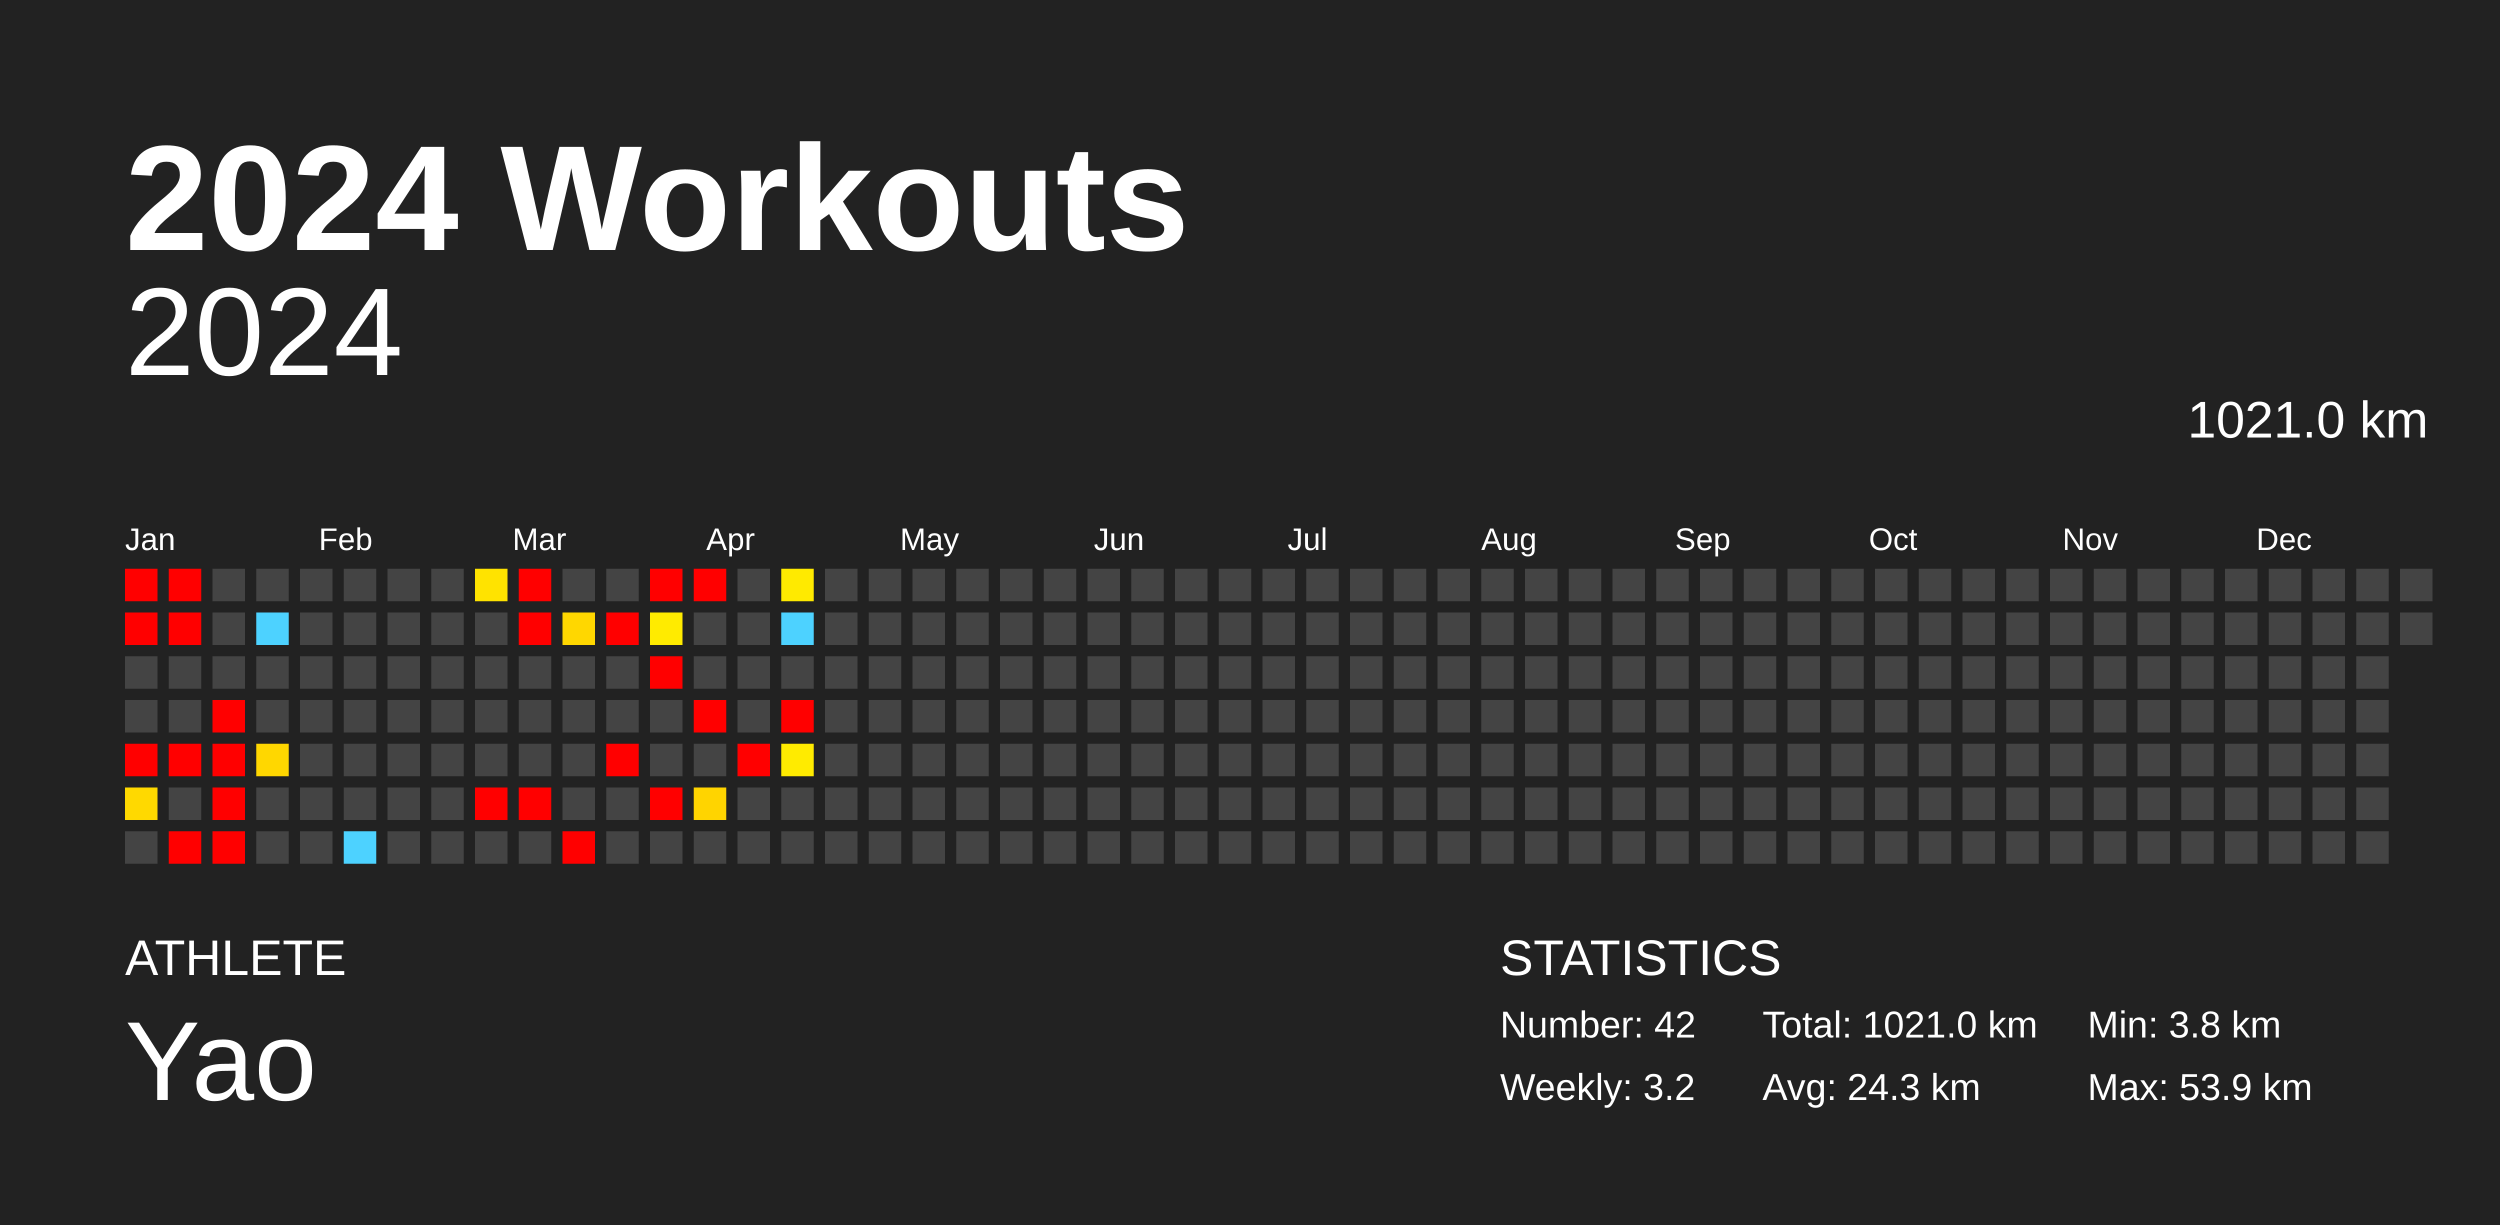
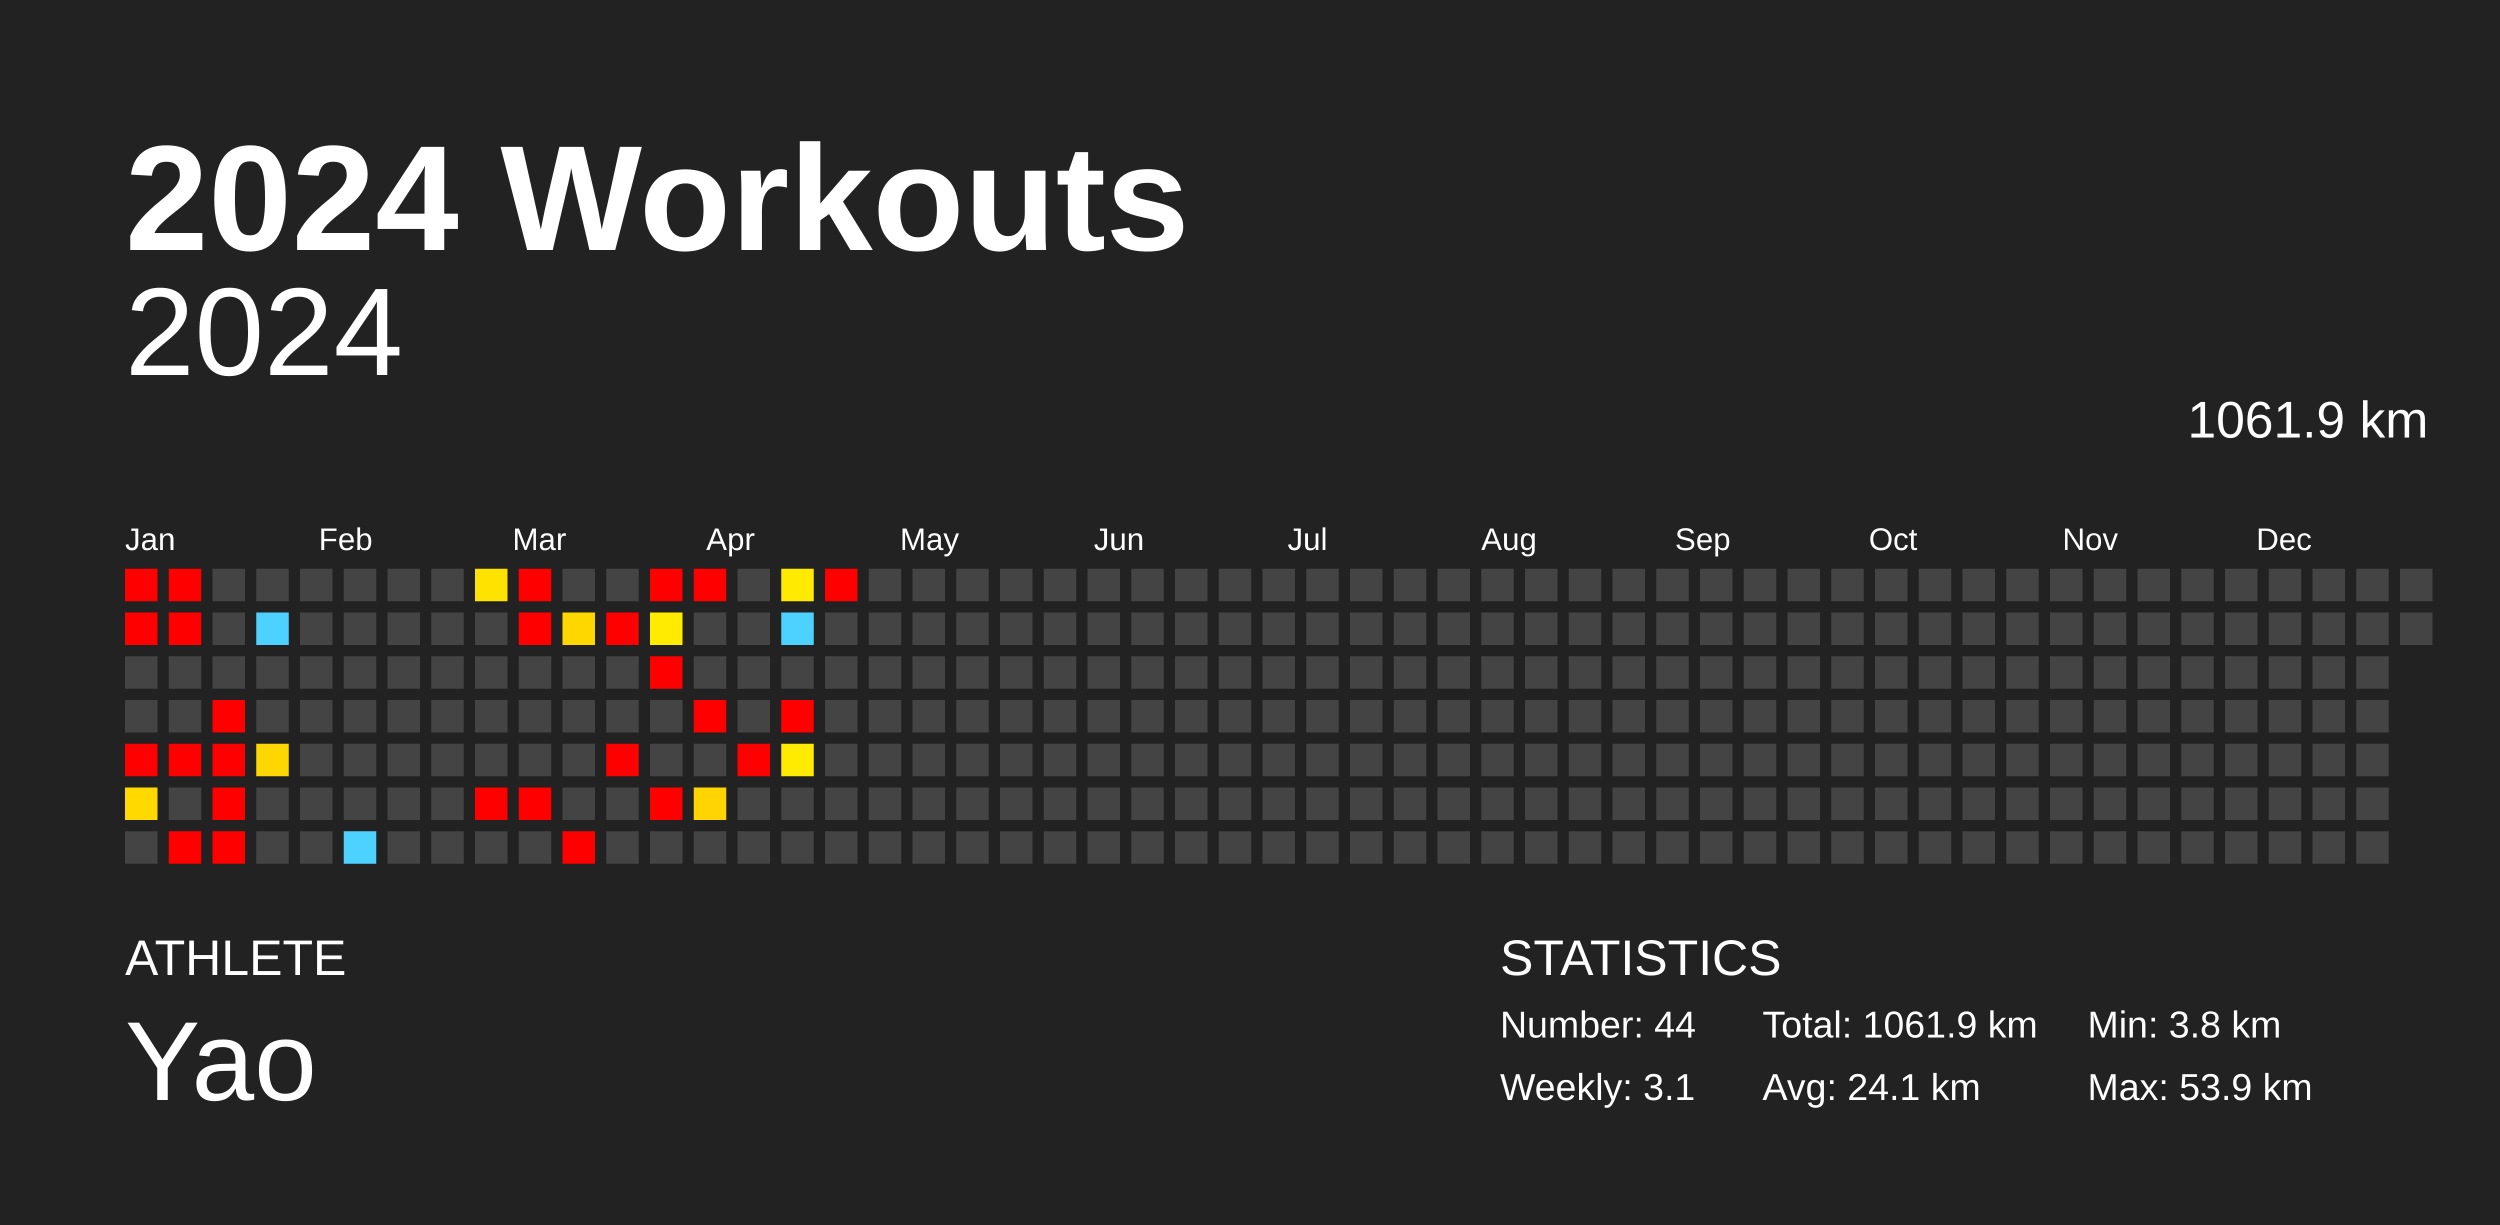
<svg xmlns="http://www.w3.org/2000/svg" baseProfile="full" height="98mm" version="1.1" viewBox="0,0,200,98" width="200mm">
  <defs />
  <rect fill="#222222" height="98" width="200" x="0" y="0" />
  <text fill="#FFFFFF" style="font-size:12px; font-family:Arial; font-weight:bold;" x="10" y="20">2024 Workouts</text>
  <text fill="#FFFFFF" style="font-size:4px; font-family:Arial" x="10" y="78">ATHLETE</text>
  <text fill="#FFFFFF" style="font-size:9px; font-family:Arial" x="10" y="88">Yao</text>
  <text fill="#FFFFFF" style="font-size:4px; font-family:Arial" x="120" y="78">STATISTICS</text>
-   <text fill="#FFFFFF" style="font-size:3px; font-family:Arial" x="120" y="83">Number: 42</text>
-   <text fill="#FFFFFF" style="font-size:3px; font-family:Arial" x="120" y="88">Weekly: 3.2</text>
-   <text fill="#FFFFFF" style="font-size:3px; font-family:Arial" x="141" y="83">Total: 1021.0 km</text>
-   <text fill="#FFFFFF" style="font-size:3px; font-family:Arial" x="141" y="88">Avg: 24.3 km</text>
+   <text fill="#FFFFFF" style="font-size:3px; font-family:Arial" x="120" y="83">Number: 44</text>
+   <text fill="#FFFFFF" style="font-size:3px; font-family:Arial" x="120" y="88">Weekly: 3.1</text>
+   <text fill="#FFFFFF" style="font-size:3px; font-family:Arial" x="141" y="83">Total: 1061.9 km</text>
+   <text fill="#FFFFFF" style="font-size:3px; font-family:Arial" x="141" y="88">Avg: 24.1 km</text>
  <text fill="#FFFFFF" style="font-size:3px; font-family:Arial" x="167" y="83">Min: 3.8 km</text>
  <text fill="#FFFFFF" style="font-size:3px; font-family:Arial" x="167" y="88">Max: 53.9 km</text>
  <text alignment-baseline="hanging" fill="#FFFFFF" style="font-size:10.0px; font-family:Arial;" x="10" y="30">2024</text>
-   <text alignment-baseline="hanging" fill="#FFFFFF" style="font-size:4.125px; font-family:Arial;" x="175" y="35">1021.0 km</text>
+   <text alignment-baseline="hanging" fill="#FFFFFF" style="font-size:4.125px; font-family:Arial;" x="175" y="35">1061.9 km</text>
  <text fill="#FFFFFF" style="font-size:2.5px; font-family:Arial" x="10.0" y="44">Jan</text>
  <text fill="#FFFFFF" style="font-size:2.5px; font-family:Arial" x="25.5" y="44">Feb</text>
  <text fill="#FFFFFF" style="font-size:2.5px; font-family:Arial" x="41.0" y="44">Mar</text>
  <text fill="#FFFFFF" style="font-size:2.5px; font-family:Arial" x="56.5" y="44">Apr</text>
  <text fill="#FFFFFF" style="font-size:2.5px; font-family:Arial" x="72.0" y="44">May</text>
  <text fill="#FFFFFF" style="font-size:2.5px; font-family:Arial" x="87.5" y="44">Jun</text>
  <text fill="#FFFFFF" style="font-size:2.5px; font-family:Arial" x="103.0" y="44">Jul</text>
  <text fill="#FFFFFF" style="font-size:2.5px; font-family:Arial" x="118.5" y="44">Aug</text>
  <text fill="#FFFFFF" style="font-size:2.5px; font-family:Arial" x="134.0" y="44">Sep</text>
  <text fill="#FFFFFF" style="font-size:2.5px; font-family:Arial" x="149.5" y="44">Oct</text>
  <text fill="#FFFFFF" style="font-size:2.5px; font-family:Arial" x="165.0" y="44">Nov</text>
  <text fill="#FFFFFF" style="font-size:2.5px; font-family:Arial" x="180.5" y="44">Dec</text>
  <rect fill="red" height="2.6" width="2.6" x="10.0" y="45.5" />
  <rect fill="red" height="2.6" width="2.6" x="10.0" y="49.0" />
  <rect fill="#444444" height="2.6" width="2.6" x="10.0" y="52.5" />
  <rect fill="#444444" height="2.6" width="2.6" x="10.0" y="56.0" />
  <rect fill="red" height="2.6" width="2.6" x="10.0" y="59.5" />
  <rect fill="#ffd900" height="2.6" width="2.6" x="10.0" y="63.0" />
  <rect fill="#444444" height="2.6" width="2.6" x="10.0" y="66.5" />
  <rect fill="red" height="2.6" width="2.6" x="13.5" y="45.5" />
  <rect fill="red" height="2.6" width="2.6" x="13.5" y="49.0" />
  <rect fill="#444444" height="2.6" width="2.6" x="13.5" y="52.5" />
  <rect fill="#444444" height="2.6" width="2.6" x="13.5" y="56.0" />
  <rect fill="red" height="2.6" width="2.6" x="13.5" y="59.5" />
  <rect fill="#444444" height="2.6" width="2.6" x="13.5" y="63.0" />
  <rect fill="red" height="2.6" width="2.6" x="13.5" y="66.5" />
  <rect fill="#444444" height="2.6" width="2.6" x="17.0" y="45.5" />
  <rect fill="#444444" height="2.6" width="2.6" x="17.0" y="49.0" />
  <rect fill="#444444" height="2.6" width="2.6" x="17.0" y="52.5" />
  <rect fill="red" height="2.6" width="2.6" x="17.0" y="56.0" />
  <rect fill="red" height="2.6" width="2.6" x="17.0" y="59.5" />
  <rect fill="red" height="2.6" width="2.6" x="17.0" y="63.0" />
  <rect fill="red" height="2.6" width="2.6" x="17.0" y="66.5" />
  <rect fill="#444444" height="2.6" width="2.6" x="20.5" y="45.5" />
  <rect fill="#4dd2ff" height="2.6" width="2.6" x="20.5" y="49.0" />
  <rect fill="#444444" height="2.6" width="2.6" x="20.5" y="52.5" />
  <rect fill="#444444" height="2.6" width="2.6" x="20.5" y="56.0" />
  <rect fill="#ffd700" height="2.6" width="2.6" x="20.5" y="59.5" />
  <rect fill="#444444" height="2.6" width="2.6" x="20.5" y="63.0" />
  <rect fill="#444444" height="2.6" width="2.6" x="20.5" y="66.5" />
  <rect fill="#444444" height="2.6" width="2.6" x="24.0" y="45.5" />
  <rect fill="#444444" height="2.6" width="2.6" x="24.0" y="49.0" />
  <rect fill="#444444" height="2.6" width="2.6" x="24.0" y="52.5" />
  <rect fill="#444444" height="2.6" width="2.6" x="24.0" y="56.0" />
  <rect fill="#444444" height="2.6" width="2.6" x="24.0" y="59.5" />
  <rect fill="#444444" height="2.6" width="2.6" x="24.0" y="63.0" />
  <rect fill="#444444" height="2.6" width="2.6" x="24.0" y="66.5" />
  <rect fill="#444444" height="2.6" width="2.6" x="27.5" y="45.5" />
  <rect fill="#444444" height="2.6" width="2.6" x="27.5" y="49.0" />
  <rect fill="#444444" height="2.6" width="2.6" x="27.5" y="52.5" />
  <rect fill="#444444" height="2.6" width="2.6" x="27.5" y="56.0" />
  <rect fill="#444444" height="2.6" width="2.6" x="27.5" y="59.5" />
  <rect fill="#444444" height="2.6" width="2.6" x="27.5" y="63.0" />
  <rect fill="#4dd2ff" height="2.6" width="2.6" x="27.5" y="66.5" />
  <rect fill="#444444" height="2.6" width="2.6" x="31.0" y="45.5" />
  <rect fill="#444444" height="2.6" width="2.6" x="31.0" y="49.0" />
  <rect fill="#444444" height="2.6" width="2.6" x="31.0" y="52.5" />
  <rect fill="#444444" height="2.6" width="2.6" x="31.0" y="56.0" />
  <rect fill="#444444" height="2.6" width="2.6" x="31.0" y="59.5" />
  <rect fill="#444444" height="2.6" width="2.6" x="31.0" y="63.0" />
  <rect fill="#444444" height="2.6" width="2.6" x="31.0" y="66.5" />
  <rect fill="#444444" height="2.6" width="2.6" x="34.5" y="45.5" />
  <rect fill="#444444" height="2.6" width="2.6" x="34.5" y="49.0" />
  <rect fill="#444444" height="2.6" width="2.6" x="34.5" y="52.5" />
  <rect fill="#444444" height="2.6" width="2.6" x="34.5" y="56.0" />
  <rect fill="#444444" height="2.6" width="2.6" x="34.5" y="59.5" />
  <rect fill="#444444" height="2.6" width="2.6" x="34.5" y="63.0" />
  <rect fill="#444444" height="2.6" width="2.6" x="34.5" y="66.5" />
  <rect fill="#ffe300" height="2.6" width="2.6" x="38.0" y="45.5" />
  <rect fill="#444444" height="2.6" width="2.6" x="38.0" y="49.0" />
  <rect fill="#444444" height="2.6" width="2.6" x="38.0" y="52.5" />
  <rect fill="#444444" height="2.6" width="2.6" x="38.0" y="56.0" />
  <rect fill="#444444" height="2.6" width="2.6" x="38.0" y="59.5" />
  <rect fill="red" height="2.6" width="2.6" x="38.0" y="63.0" />
  <rect fill="#444444" height="2.6" width="2.6" x="38.0" y="66.5" />
  <rect fill="red" height="2.6" width="2.6" x="41.5" y="45.5" />
  <rect fill="red" height="2.6" width="2.6" x="41.5" y="49.0" />
  <rect fill="#444444" height="2.6" width="2.6" x="41.5" y="52.5" />
  <rect fill="#444444" height="2.6" width="2.6" x="41.5" y="56.0" />
  <rect fill="#444444" height="2.6" width="2.6" x="41.5" y="59.5" />
  <rect fill="red" height="2.6" width="2.6" x="41.5" y="63.0" />
  <rect fill="#444444" height="2.6" width="2.6" x="41.5" y="66.5" />
  <rect fill="#444444" height="2.6" width="2.6" x="45.0" y="45.5" />
  <rect fill="#ffd700" height="2.6" width="2.6" x="45.0" y="49.0" />
  <rect fill="#444444" height="2.6" width="2.6" x="45.0" y="52.5" />
  <rect fill="#444444" height="2.6" width="2.6" x="45.0" y="56.0" />
  <rect fill="#444444" height="2.6" width="2.6" x="45.0" y="59.5" />
  <rect fill="#444444" height="2.6" width="2.6" x="45.0" y="63.0" />
  <rect fill="red" height="2.6" width="2.6" x="45.0" y="66.5" />
  <rect fill="#444444" height="2.6" width="2.6" x="48.5" y="45.5" />
  <rect fill="red" height="2.6" width="2.6" x="48.5" y="49.0" />
  <rect fill="#444444" height="2.6" width="2.6" x="48.5" y="52.5" />
  <rect fill="#444444" height="2.6" width="2.6" x="48.5" y="56.0" />
  <rect fill="red" height="2.6" width="2.6" x="48.5" y="59.5" />
  <rect fill="#444444" height="2.6" width="2.6" x="48.5" y="63.0" />
  <rect fill="#444444" height="2.6" width="2.6" x="48.5" y="66.5" />
  <rect fill="red" height="2.6" width="2.6" x="52.0" y="45.5" />
  <rect fill="#ffeb00" height="2.6" width="2.6" x="52.0" y="49.0" />
  <rect fill="red" height="2.6" width="2.6" x="52.0" y="52.5" />
  <rect fill="#444444" height="2.6" width="2.6" x="52.0" y="56.0" />
  <rect fill="#444444" height="2.6" width="2.6" x="52.0" y="59.5" />
  <rect fill="red" height="2.6" width="2.6" x="52.0" y="63.0" />
  <rect fill="#444444" height="2.6" width="2.6" x="52.0" y="66.5" />
  <rect fill="red" height="2.6" width="2.6" x="55.5" y="45.5" />
  <rect fill="#444444" height="2.6" width="2.6" x="55.5" y="49.0" />
  <rect fill="#444444" height="2.6" width="2.6" x="55.5" y="52.5" />
  <rect fill="red" height="2.6" width="2.6" x="55.5" y="56.0" />
  <rect fill="#444444" height="2.6" width="2.6" x="55.5" y="59.5" />
  <rect fill="#ffd400" height="2.6" width="2.6" x="55.5" y="63.0" />
  <rect fill="#444444" height="2.6" width="2.6" x="55.5" y="66.5" />
  <rect fill="#444444" height="2.6" width="2.6" x="59.0" y="45.5" />
  <rect fill="#444444" height="2.6" width="2.6" x="59.0" y="49.0" />
  <rect fill="#444444" height="2.6" width="2.6" x="59.0" y="52.5" />
  <rect fill="#444444" height="2.6" width="2.6" x="59.0" y="56.0" />
  <rect fill="red" height="2.6" width="2.6" x="59.0" y="59.5" />
  <rect fill="#444444" height="2.6" width="2.6" x="59.0" y="63.0" />
  <rect fill="#444444" height="2.6" width="2.6" x="59.0" y="66.5" />
  <rect fill="#ffea00" height="2.6" width="2.6" x="62.5" y="45.5" />
  <rect fill="#4dd2ff" height="2.6" width="2.6" x="62.5" y="49.0" />
  <rect fill="#444444" height="2.6" width="2.6" x="62.5" y="52.5" />
  <rect fill="red" height="2.6" width="2.6" x="62.5" y="56.0" />
  <rect fill="#ffeb00" height="2.6" width="2.6" x="62.5" y="59.5" />
  <rect fill="#444444" height="2.6" width="2.6" x="62.5" y="63.0" />
  <rect fill="#444444" height="2.6" width="2.6" x="62.5" y="66.5" />
-   <rect fill="#444444" height="2.6" width="2.6" x="66.0" y="45.5" />
+   <rect fill="red" height="2.6" width="2.6" x="66.0" y="45.5" />
  <rect fill="#444444" height="2.6" width="2.6" x="66.0" y="49.0" />
  <rect fill="#444444" height="2.6" width="2.6" x="66.0" y="52.5" />
  <rect fill="#444444" height="2.6" width="2.6" x="66.0" y="56.0" />
  <rect fill="#444444" height="2.6" width="2.6" x="66.0" y="59.5" />
  <rect fill="#444444" height="2.6" width="2.6" x="66.0" y="63.0" />
  <rect fill="#444444" height="2.6" width="2.6" x="66.0" y="66.5" />
  <rect fill="#444444" height="2.6" width="2.6" x="69.5" y="45.5" />
  <rect fill="#444444" height="2.6" width="2.6" x="69.5" y="49.0" />
  <rect fill="#444444" height="2.6" width="2.6" x="69.5" y="52.5" />
  <rect fill="#444444" height="2.6" width="2.6" x="69.5" y="56.0" />
  <rect fill="#444444" height="2.6" width="2.6" x="69.5" y="59.5" />
  <rect fill="#444444" height="2.6" width="2.6" x="69.5" y="63.0" />
  <rect fill="#444444" height="2.6" width="2.6" x="69.5" y="66.5" />
  <rect fill="#444444" height="2.6" width="2.6" x="73.0" y="45.5" />
  <rect fill="#444444" height="2.6" width="2.6" x="73.0" y="49.0" />
  <rect fill="#444444" height="2.6" width="2.6" x="73.0" y="52.5" />
  <rect fill="#444444" height="2.6" width="2.6" x="73.0" y="56.0" />
  <rect fill="#444444" height="2.6" width="2.6" x="73.0" y="59.5" />
  <rect fill="#444444" height="2.6" width="2.6" x="73.0" y="63.0" />
  <rect fill="#444444" height="2.6" width="2.6" x="73.0" y="66.5" />
  <rect fill="#444444" height="2.6" width="2.6" x="76.5" y="45.5" />
  <rect fill="#444444" height="2.6" width="2.6" x="76.5" y="49.0" />
  <rect fill="#444444" height="2.6" width="2.6" x="76.5" y="52.5" />
  <rect fill="#444444" height="2.6" width="2.6" x="76.5" y="56.0" />
  <rect fill="#444444" height="2.6" width="2.6" x="76.5" y="59.5" />
  <rect fill="#444444" height="2.6" width="2.6" x="76.5" y="63.0" />
  <rect fill="#444444" height="2.6" width="2.6" x="76.5" y="66.5" />
  <rect fill="#444444" height="2.6" width="2.6" x="80.0" y="45.5" />
  <rect fill="#444444" height="2.6" width="2.6" x="80.0" y="49.0" />
  <rect fill="#444444" height="2.6" width="2.6" x="80.0" y="52.5" />
  <rect fill="#444444" height="2.6" width="2.6" x="80.0" y="56.0" />
  <rect fill="#444444" height="2.6" width="2.6" x="80.0" y="59.5" />
  <rect fill="#444444" height="2.6" width="2.6" x="80.0" y="63.0" />
  <rect fill="#444444" height="2.6" width="2.6" x="80.0" y="66.5" />
  <rect fill="#444444" height="2.6" width="2.6" x="83.5" y="45.5" />
  <rect fill="#444444" height="2.6" width="2.6" x="83.5" y="49.0" />
  <rect fill="#444444" height="2.6" width="2.6" x="83.5" y="52.5" />
  <rect fill="#444444" height="2.6" width="2.6" x="83.5" y="56.0" />
  <rect fill="#444444" height="2.6" width="2.6" x="83.5" y="59.5" />
  <rect fill="#444444" height="2.6" width="2.6" x="83.5" y="63.0" />
  <rect fill="#444444" height="2.6" width="2.6" x="83.5" y="66.5" />
  <rect fill="#444444" height="2.6" width="2.6" x="87.0" y="45.5" />
  <rect fill="#444444" height="2.6" width="2.6" x="87.0" y="49.0" />
  <rect fill="#444444" height="2.6" width="2.6" x="87.0" y="52.5" />
  <rect fill="#444444" height="2.6" width="2.6" x="87.0" y="56.0" />
  <rect fill="#444444" height="2.6" width="2.6" x="87.0" y="59.5" />
  <rect fill="#444444" height="2.6" width="2.6" x="87.0" y="63.0" />
  <rect fill="#444444" height="2.6" width="2.6" x="87.0" y="66.5" />
  <rect fill="#444444" height="2.6" width="2.6" x="90.5" y="45.5" />
  <rect fill="#444444" height="2.6" width="2.6" x="90.5" y="49.0" />
  <rect fill="#444444" height="2.6" width="2.6" x="90.5" y="52.5" />
  <rect fill="#444444" height="2.6" width="2.6" x="90.5" y="56.0" />
  <rect fill="#444444" height="2.6" width="2.6" x="90.5" y="59.5" />
  <rect fill="#444444" height="2.6" width="2.6" x="90.5" y="63.0" />
  <rect fill="#444444" height="2.6" width="2.6" x="90.5" y="66.5" />
  <rect fill="#444444" height="2.6" width="2.6" x="94.0" y="45.5" />
  <rect fill="#444444" height="2.6" width="2.6" x="94.0" y="49.0" />
  <rect fill="#444444" height="2.6" width="2.6" x="94.0" y="52.5" />
  <rect fill="#444444" height="2.6" width="2.6" x="94.0" y="56.0" />
  <rect fill="#444444" height="2.6" width="2.6" x="94.0" y="59.5" />
  <rect fill="#444444" height="2.6" width="2.6" x="94.0" y="63.0" />
  <rect fill="#444444" height="2.6" width="2.6" x="94.0" y="66.5" />
  <rect fill="#444444" height="2.6" width="2.6" x="97.5" y="45.5" />
  <rect fill="#444444" height="2.6" width="2.6" x="97.5" y="49.0" />
  <rect fill="#444444" height="2.6" width="2.6" x="97.5" y="52.5" />
  <rect fill="#444444" height="2.6" width="2.6" x="97.5" y="56.0" />
  <rect fill="#444444" height="2.6" width="2.6" x="97.5" y="59.5" />
  <rect fill="#444444" height="2.6" width="2.6" x="97.5" y="63.0" />
  <rect fill="#444444" height="2.6" width="2.6" x="97.5" y="66.5" />
  <rect fill="#444444" height="2.6" width="2.6" x="101.0" y="45.5" />
  <rect fill="#444444" height="2.6" width="2.6" x="101.0" y="49.0" />
  <rect fill="#444444" height="2.6" width="2.6" x="101.0" y="52.5" />
  <rect fill="#444444" height="2.6" width="2.6" x="101.0" y="56.0" />
  <rect fill="#444444" height="2.6" width="2.6" x="101.0" y="59.5" />
  <rect fill="#444444" height="2.6" width="2.6" x="101.0" y="63.0" />
  <rect fill="#444444" height="2.6" width="2.6" x="101.0" y="66.5" />
  <rect fill="#444444" height="2.6" width="2.6" x="104.5" y="45.5" />
  <rect fill="#444444" height="2.6" width="2.6" x="104.5" y="49.0" />
  <rect fill="#444444" height="2.6" width="2.6" x="104.5" y="52.5" />
  <rect fill="#444444" height="2.6" width="2.6" x="104.5" y="56.0" />
  <rect fill="#444444" height="2.6" width="2.6" x="104.5" y="59.5" />
  <rect fill="#444444" height="2.6" width="2.6" x="104.5" y="63.0" />
  <rect fill="#444444" height="2.6" width="2.6" x="104.5" y="66.5" />
  <rect fill="#444444" height="2.6" width="2.6" x="108.0" y="45.5" />
  <rect fill="#444444" height="2.6" width="2.6" x="108.0" y="49.0" />
  <rect fill="#444444" height="2.6" width="2.6" x="108.0" y="52.5" />
  <rect fill="#444444" height="2.6" width="2.6" x="108.0" y="56.0" />
  <rect fill="#444444" height="2.6" width="2.6" x="108.0" y="59.5" />
  <rect fill="#444444" height="2.6" width="2.6" x="108.0" y="63.0" />
  <rect fill="#444444" height="2.6" width="2.6" x="108.0" y="66.5" />
  <rect fill="#444444" height="2.6" width="2.6" x="111.5" y="45.5" />
  <rect fill="#444444" height="2.6" width="2.6" x="111.5" y="49.0" />
  <rect fill="#444444" height="2.6" width="2.6" x="111.5" y="52.5" />
  <rect fill="#444444" height="2.6" width="2.6" x="111.5" y="56.0" />
  <rect fill="#444444" height="2.6" width="2.6" x="111.5" y="59.5" />
  <rect fill="#444444" height="2.6" width="2.6" x="111.5" y="63.0" />
  <rect fill="#444444" height="2.6" width="2.6" x="111.5" y="66.5" />
  <rect fill="#444444" height="2.6" width="2.6" x="115.0" y="45.5" />
  <rect fill="#444444" height="2.6" width="2.6" x="115.0" y="49.0" />
  <rect fill="#444444" height="2.6" width="2.6" x="115.0" y="52.5" />
  <rect fill="#444444" height="2.6" width="2.6" x="115.0" y="56.0" />
  <rect fill="#444444" height="2.6" width="2.6" x="115.0" y="59.5" />
  <rect fill="#444444" height="2.6" width="2.6" x="115.0" y="63.0" />
  <rect fill="#444444" height="2.6" width="2.6" x="115.0" y="66.5" />
  <rect fill="#444444" height="2.6" width="2.6" x="118.5" y="45.5" />
  <rect fill="#444444" height="2.6" width="2.6" x="118.5" y="49.0" />
  <rect fill="#444444" height="2.6" width="2.6" x="118.5" y="52.5" />
  <rect fill="#444444" height="2.6" width="2.6" x="118.5" y="56.0" />
  <rect fill="#444444" height="2.6" width="2.6" x="118.5" y="59.5" />
  <rect fill="#444444" height="2.6" width="2.6" x="118.5" y="63.0" />
  <rect fill="#444444" height="2.6" width="2.6" x="118.5" y="66.5" />
  <rect fill="#444444" height="2.6" width="2.6" x="122.0" y="45.5" />
  <rect fill="#444444" height="2.6" width="2.6" x="122.0" y="49.0" />
  <rect fill="#444444" height="2.6" width="2.6" x="122.0" y="52.5" />
  <rect fill="#444444" height="2.6" width="2.6" x="122.0" y="56.0" />
  <rect fill="#444444" height="2.6" width="2.6" x="122.0" y="59.5" />
  <rect fill="#444444" height="2.6" width="2.6" x="122.0" y="63.0" />
  <rect fill="#444444" height="2.6" width="2.6" x="122.0" y="66.5" />
  <rect fill="#444444" height="2.6" width="2.6" x="125.5" y="45.5" />
  <rect fill="#444444" height="2.6" width="2.6" x="125.5" y="49.0" />
  <rect fill="#444444" height="2.6" width="2.6" x="125.5" y="52.5" />
  <rect fill="#444444" height="2.6" width="2.6" x="125.5" y="56.0" />
  <rect fill="#444444" height="2.6" width="2.6" x="125.5" y="59.5" />
  <rect fill="#444444" height="2.6" width="2.6" x="125.5" y="63.0" />
  <rect fill="#444444" height="2.6" width="2.6" x="125.5" y="66.5" />
  <rect fill="#444444" height="2.6" width="2.6" x="129.0" y="45.5" />
  <rect fill="#444444" height="2.6" width="2.6" x="129.0" y="49.0" />
  <rect fill="#444444" height="2.6" width="2.6" x="129.0" y="52.5" />
  <rect fill="#444444" height="2.6" width="2.6" x="129.0" y="56.0" />
  <rect fill="#444444" height="2.6" width="2.6" x="129.0" y="59.5" />
  <rect fill="#444444" height="2.6" width="2.6" x="129.0" y="63.0" />
  <rect fill="#444444" height="2.6" width="2.6" x="129.0" y="66.5" />
  <rect fill="#444444" height="2.6" width="2.6" x="132.5" y="45.5" />
  <rect fill="#444444" height="2.6" width="2.6" x="132.5" y="49.0" />
  <rect fill="#444444" height="2.6" width="2.6" x="132.5" y="52.5" />
  <rect fill="#444444" height="2.6" width="2.6" x="132.5" y="56.0" />
  <rect fill="#444444" height="2.6" width="2.6" x="132.5" y="59.5" />
  <rect fill="#444444" height="2.6" width="2.6" x="132.5" y="63.0" />
  <rect fill="#444444" height="2.6" width="2.6" x="132.5" y="66.5" />
  <rect fill="#444444" height="2.6" width="2.6" x="136.0" y="45.5" />
  <rect fill="#444444" height="2.6" width="2.6" x="136.0" y="49.0" />
  <rect fill="#444444" height="2.6" width="2.6" x="136.0" y="52.5" />
  <rect fill="#444444" height="2.6" width="2.6" x="136.0" y="56.0" />
  <rect fill="#444444" height="2.6" width="2.6" x="136.0" y="59.5" />
  <rect fill="#444444" height="2.6" width="2.6" x="136.0" y="63.0" />
  <rect fill="#444444" height="2.6" width="2.6" x="136.0" y="66.5" />
  <rect fill="#444444" height="2.6" width="2.6" x="139.5" y="45.5" />
  <rect fill="#444444" height="2.6" width="2.6" x="139.5" y="49.0" />
  <rect fill="#444444" height="2.6" width="2.6" x="139.5" y="52.5" />
  <rect fill="#444444" height="2.6" width="2.6" x="139.5" y="56.0" />
  <rect fill="#444444" height="2.6" width="2.6" x="139.5" y="59.5" />
  <rect fill="#444444" height="2.6" width="2.6" x="139.5" y="63.0" />
  <rect fill="#444444" height="2.6" width="2.6" x="139.5" y="66.5" />
  <rect fill="#444444" height="2.6" width="2.6" x="143.0" y="45.5" />
  <rect fill="#444444" height="2.6" width="2.6" x="143.0" y="49.0" />
  <rect fill="#444444" height="2.6" width="2.6" x="143.0" y="52.5" />
  <rect fill="#444444" height="2.6" width="2.6" x="143.0" y="56.0" />
  <rect fill="#444444" height="2.6" width="2.6" x="143.0" y="59.5" />
  <rect fill="#444444" height="2.6" width="2.6" x="143.0" y="63.0" />
  <rect fill="#444444" height="2.6" width="2.6" x="143.0" y="66.5" />
  <rect fill="#444444" height="2.6" width="2.6" x="146.5" y="45.5" />
  <rect fill="#444444" height="2.6" width="2.6" x="146.5" y="49.0" />
  <rect fill="#444444" height="2.6" width="2.6" x="146.5" y="52.5" />
  <rect fill="#444444" height="2.6" width="2.6" x="146.5" y="56.0" />
  <rect fill="#444444" height="2.6" width="2.6" x="146.5" y="59.5" />
  <rect fill="#444444" height="2.6" width="2.6" x="146.5" y="63.0" />
  <rect fill="#444444" height="2.6" width="2.6" x="146.5" y="66.5" />
  <rect fill="#444444" height="2.6" width="2.6" x="150.0" y="45.5" />
  <rect fill="#444444" height="2.6" width="2.6" x="150.0" y="49.0" />
  <rect fill="#444444" height="2.6" width="2.6" x="150.0" y="52.5" />
  <rect fill="#444444" height="2.6" width="2.6" x="150.0" y="56.0" />
  <rect fill="#444444" height="2.6" width="2.6" x="150.0" y="59.5" />
  <rect fill="#444444" height="2.6" width="2.6" x="150.0" y="63.0" />
  <rect fill="#444444" height="2.6" width="2.6" x="150.0" y="66.5" />
  <rect fill="#444444" height="2.6" width="2.6" x="153.5" y="45.5" />
  <rect fill="#444444" height="2.6" width="2.6" x="153.5" y="49.0" />
  <rect fill="#444444" height="2.6" width="2.6" x="153.5" y="52.5" />
  <rect fill="#444444" height="2.6" width="2.6" x="153.5" y="56.0" />
  <rect fill="#444444" height="2.6" width="2.6" x="153.5" y="59.5" />
  <rect fill="#444444" height="2.6" width="2.6" x="153.5" y="63.0" />
  <rect fill="#444444" height="2.6" width="2.6" x="153.5" y="66.5" />
  <rect fill="#444444" height="2.6" width="2.6" x="157.0" y="45.5" />
  <rect fill="#444444" height="2.6" width="2.6" x="157.0" y="49.0" />
  <rect fill="#444444" height="2.6" width="2.6" x="157.0" y="52.5" />
  <rect fill="#444444" height="2.6" width="2.6" x="157.0" y="56.0" />
  <rect fill="#444444" height="2.6" width="2.6" x="157.0" y="59.5" />
  <rect fill="#444444" height="2.6" width="2.6" x="157.0" y="63.0" />
  <rect fill="#444444" height="2.6" width="2.6" x="157.0" y="66.5" />
  <rect fill="#444444" height="2.6" width="2.6" x="160.5" y="45.5" />
  <rect fill="#444444" height="2.6" width="2.6" x="160.5" y="49.0" />
  <rect fill="#444444" height="2.6" width="2.6" x="160.5" y="52.5" />
  <rect fill="#444444" height="2.6" width="2.6" x="160.5" y="56.0" />
  <rect fill="#444444" height="2.6" width="2.6" x="160.5" y="59.5" />
  <rect fill="#444444" height="2.6" width="2.6" x="160.5" y="63.0" />
  <rect fill="#444444" height="2.6" width="2.6" x="160.5" y="66.5" />
  <rect fill="#444444" height="2.6" width="2.6" x="164.0" y="45.5" />
  <rect fill="#444444" height="2.6" width="2.6" x="164.0" y="49.0" />
  <rect fill="#444444" height="2.6" width="2.6" x="164.0" y="52.5" />
  <rect fill="#444444" height="2.6" width="2.6" x="164.0" y="56.0" />
  <rect fill="#444444" height="2.6" width="2.6" x="164.0" y="59.5" />
  <rect fill="#444444" height="2.6" width="2.6" x="164.0" y="63.0" />
  <rect fill="#444444" height="2.6" width="2.6" x="164.0" y="66.5" />
  <rect fill="#444444" height="2.6" width="2.6" x="167.5" y="45.5" />
  <rect fill="#444444" height="2.6" width="2.6" x="167.5" y="49.0" />
  <rect fill="#444444" height="2.6" width="2.6" x="167.5" y="52.5" />
  <rect fill="#444444" height="2.6" width="2.6" x="167.5" y="56.0" />
  <rect fill="#444444" height="2.6" width="2.6" x="167.5" y="59.5" />
  <rect fill="#444444" height="2.6" width="2.6" x="167.5" y="63.0" />
  <rect fill="#444444" height="2.6" width="2.6" x="167.5" y="66.5" />
  <rect fill="#444444" height="2.6" width="2.6" x="171.0" y="45.5" />
  <rect fill="#444444" height="2.6" width="2.6" x="171.0" y="49.0" />
  <rect fill="#444444" height="2.6" width="2.6" x="171.0" y="52.5" />
  <rect fill="#444444" height="2.6" width="2.6" x="171.0" y="56.0" />
  <rect fill="#444444" height="2.6" width="2.6" x="171.0" y="59.5" />
  <rect fill="#444444" height="2.6" width="2.6" x="171.0" y="63.0" />
  <rect fill="#444444" height="2.6" width="2.6" x="171.0" y="66.5" />
  <rect fill="#444444" height="2.6" width="2.6" x="174.5" y="45.5" />
  <rect fill="#444444" height="2.6" width="2.6" x="174.5" y="49.0" />
  <rect fill="#444444" height="2.6" width="2.6" x="174.5" y="52.5" />
  <rect fill="#444444" height="2.6" width="2.6" x="174.5" y="56.0" />
  <rect fill="#444444" height="2.6" width="2.6" x="174.5" y="59.5" />
  <rect fill="#444444" height="2.6" width="2.6" x="174.5" y="63.0" />
  <rect fill="#444444" height="2.6" width="2.6" x="174.5" y="66.5" />
  <rect fill="#444444" height="2.6" width="2.6" x="178.0" y="45.5" />
  <rect fill="#444444" height="2.6" width="2.6" x="178.0" y="49.0" />
  <rect fill="#444444" height="2.6" width="2.6" x="178.0" y="52.5" />
  <rect fill="#444444" height="2.6" width="2.6" x="178.0" y="56.0" />
  <rect fill="#444444" height="2.6" width="2.6" x="178.0" y="59.5" />
  <rect fill="#444444" height="2.6" width="2.6" x="178.0" y="63.0" />
  <rect fill="#444444" height="2.6" width="2.6" x="178.0" y="66.5" />
  <rect fill="#444444" height="2.6" width="2.6" x="181.5" y="45.5" />
  <rect fill="#444444" height="2.6" width="2.6" x="181.5" y="49.0" />
  <rect fill="#444444" height="2.6" width="2.6" x="181.5" y="52.5" />
  <rect fill="#444444" height="2.6" width="2.6" x="181.5" y="56.0" />
  <rect fill="#444444" height="2.6" width="2.6" x="181.5" y="59.5" />
  <rect fill="#444444" height="2.6" width="2.6" x="181.5" y="63.0" />
  <rect fill="#444444" height="2.6" width="2.6" x="181.5" y="66.5" />
  <rect fill="#444444" height="2.6" width="2.6" x="185.0" y="45.5" />
  <rect fill="#444444" height="2.6" width="2.6" x="185.0" y="49.0" />
  <rect fill="#444444" height="2.6" width="2.6" x="185.0" y="52.5" />
  <rect fill="#444444" height="2.6" width="2.6" x="185.0" y="56.0" />
  <rect fill="#444444" height="2.6" width="2.6" x="185.0" y="59.5" />
  <rect fill="#444444" height="2.6" width="2.6" x="185.0" y="63.0" />
  <rect fill="#444444" height="2.6" width="2.6" x="185.0" y="66.5" />
  <rect fill="#444444" height="2.6" width="2.6" x="188.5" y="45.5" />
  <rect fill="#444444" height="2.6" width="2.6" x="188.5" y="49.0" />
  <rect fill="#444444" height="2.6" width="2.6" x="188.5" y="52.5" />
  <rect fill="#444444" height="2.6" width="2.6" x="188.5" y="56.0" />
  <rect fill="#444444" height="2.6" width="2.6" x="188.5" y="59.5" />
  <rect fill="#444444" height="2.6" width="2.6" x="188.5" y="63.0" />
  <rect fill="#444444" height="2.6" width="2.6" x="188.5" y="66.5" />
  <rect fill="#444444" height="2.6" width="2.6" x="192.0" y="45.5" />
  <rect fill="#444444" height="2.6" width="2.6" x="192.0" y="49.0" />
</svg>
